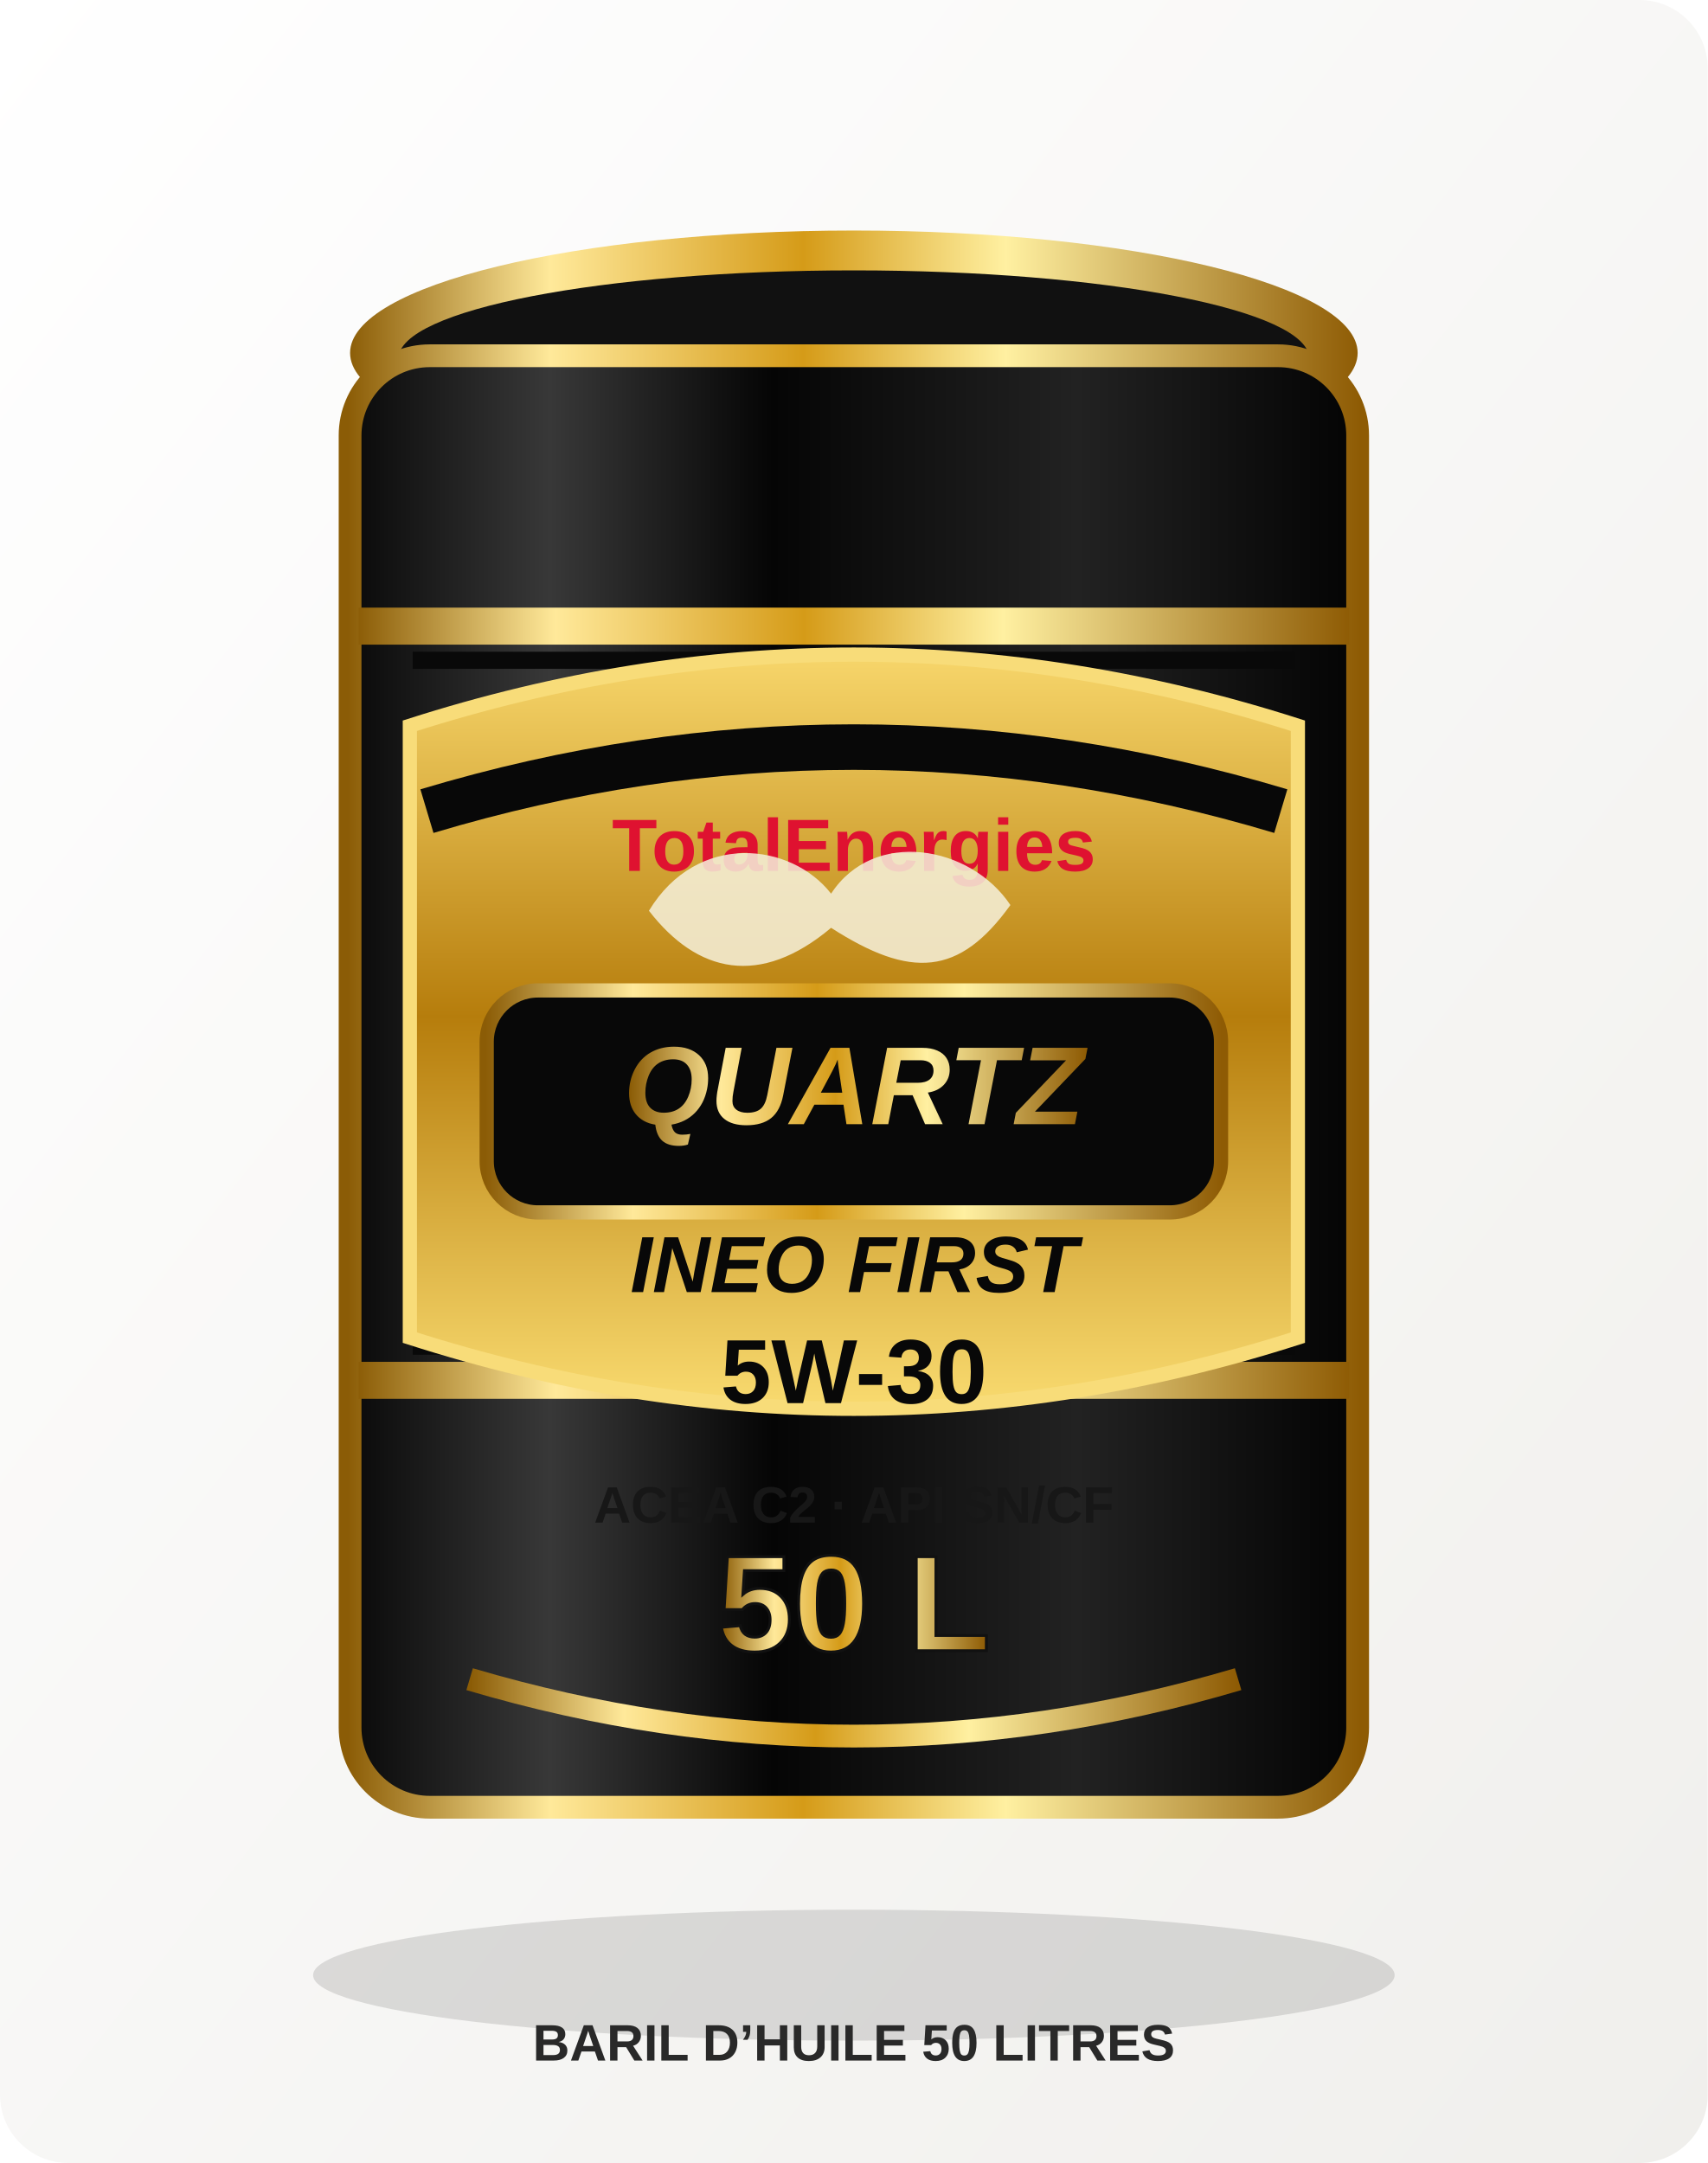
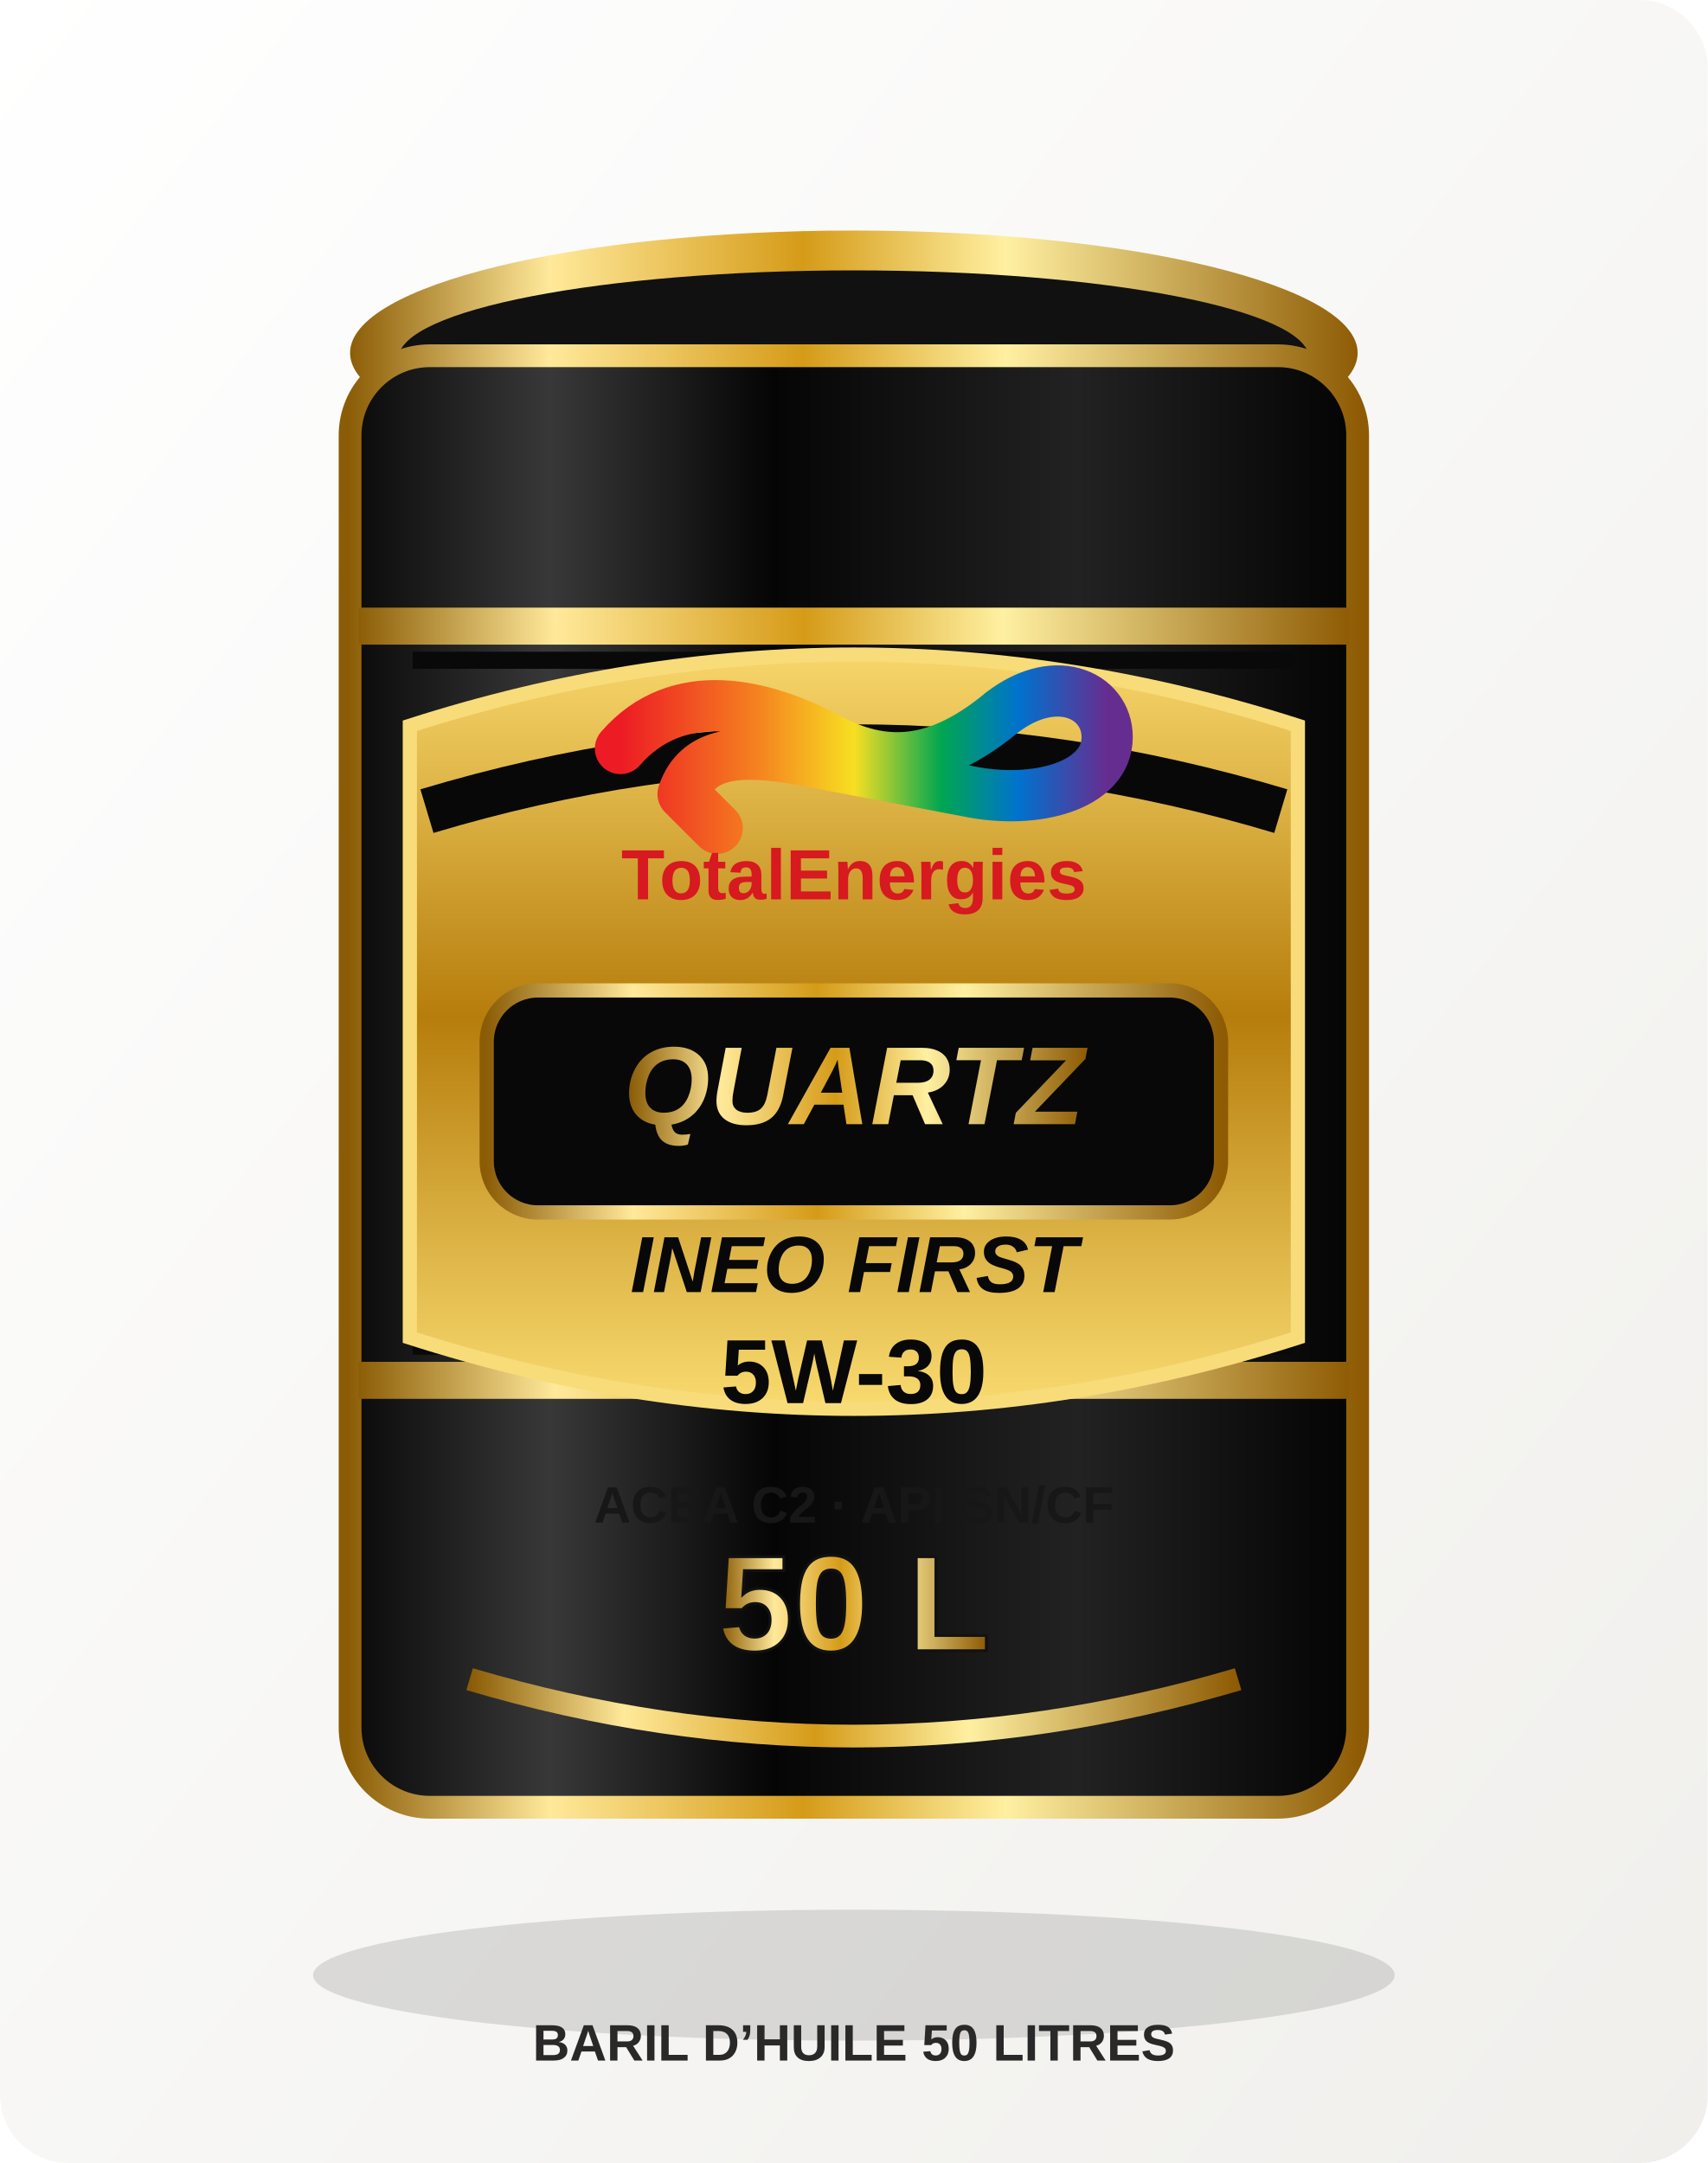
<svg xmlns="http://www.w3.org/2000/svg" viewBox="0 0 600 760" role="img" aria-label="Baril d’huile 50 litres">
  <defs>
    <linearGradient id="bg" x1="0" y1="0" x2="1" y2="1">
      <stop stop-color="#fff" />
      <stop offset="1" stop-color="#f0efec" />
    </linearGradient>
    <linearGradient id="black" x1="0" y1="0" x2="1" y2="0">
      <stop stop-color="#090909" />
      <stop offset=".2" stop-color="#383838" />
      <stop offset=".42" stop-color="#050505" />
      <stop offset=".72" stop-color="#222" />
      <stop offset="1" stop-color="#030303" />
    </linearGradient>
    <linearGradient id="gold" x1="0" y1="0" x2="1" y2="0">
      <stop stop-color="#8b5c06" />
      <stop offset=".2" stop-color="#ffe99a" />
      <stop offset=".45" stop-color="#d59b18" />
      <stop offset=".65" stop-color="#fff0a1" />
      <stop offset="1" stop-color="#8e5b04" />
    </linearGradient>
    <linearGradient id="label" x1="0" y1="0" x2="0" y2="1">
      <stop stop-color="#f7d66b" />
      <stop offset=".48" stop-color="#b67d0c" />
      <stop offset="1" stop-color="#f9db70" />
    </linearGradient>
  </defs>
  <rect width="600" height="760" rx="24" fill="url(#bg)" />
  <ellipse cx="300" cy="694" rx="190" ry="23" fill="#000" opacity=".12" />
  <ellipse cx="300" cy="124" rx="177" ry="43" fill="url(#gold)" />
  <ellipse cx="300" cy="126" rx="160" ry="31" fill="#111" />
  <rect x="123" y="125" width="354" height="510" rx="28" fill="url(#black)" stroke="url(#gold)" stroke-width="8" />
  <path d="M126 220 H474 M126 485 H474" stroke="url(#gold)" stroke-width="13" />
  <path d="M145 232 H455 M145 473 H455" stroke="#090909" stroke-width="6" />
  <path d="M144 255 Q300 205 456 255 L456 470 Q300 520 144 470 Z" fill="url(#label)" stroke="#f8dc79" stroke-width="5" />
  <path d="M150 285 Q300 240 450 285" fill="none" stroke="#080808" stroke-width="16" />
-   <text x="300" y="306" font-family="Arial,sans-serif" font-size="26" font-weight="800" text-anchor="middle" fill="#df1230">TotalEnergies</text>
-   <path d="M228 320 C245 292 278 296 292 314 C307 291 341 297 355 318 C337 343 320 344 292 326 C267 347 245 342 228 320Z" fill="#f6f1dc" opacity=".85" />
+   <defs>
+     <linearGradient id="brandRainbow" x1="0" y1="0" x2="1" y2="0">
+       <stop stop-color="#ed1c24" />
+       <stop offset=".28" stop-color="#f58220" />
+       <stop offset=".48" stop-color="#f7df22" />
+       <stop offset=".66" stop-color="#00a651" />
+       <stop offset=".82" stop-color="#0072ce" />
+       <stop offset="1" stop-color="#662d91" />
+     </linearGradient>
+   </defs>
+   <path d="M218 263 C238 240 268 247 292 260 C313 271 331 267 350 252 C370 235 389 244 389 259 C389 276 364 283 340 278 L282 267 C260 263 245 264 240 279 L252 291" fill="none" stroke="url(#brandRainbow)" stroke-width="18" stroke-linecap="round" stroke-linejoin="round" />
+   <text x="300" y="316" font-family="Arial,sans-serif" font-size="25" font-weight="800" text-anchor="middle" fill="#d71920">TotalEnergies</text>
  <rect x="171" y="348" width="258" height="78" rx="18" fill="#080808" stroke="url(#gold)" stroke-width="5" />
  <text x="300" y="395" font-family="Arial,sans-serif" font-size="39" font-style="italic" font-weight="900" text-anchor="middle" fill="url(#gold)">QUARTZ</text>
  <text x="300" y="454" font-family="Arial,sans-serif" font-size="28" font-style="italic" font-weight="800" text-anchor="middle" fill="#080808">INEO FIRST</text>
  <text x="300" y="493" font-family="Arial,sans-serif" font-size="32" font-weight="900" text-anchor="middle" fill="#080808">5W-30</text>
  <text x="300" y="535" font-family="Arial,sans-serif" font-size="18" font-weight="700" text-anchor="middle" fill="#171717">ACEA C2 · API SN/CF</text>
  <text x="300" y="580" font-family="Arial,sans-serif" font-size="48" font-weight="900" text-anchor="middle" fill="url(#gold)" stroke="#111" stroke-width="1">50 L</text>
  <path d="M165 590 Q300 630 435 590" stroke="url(#gold)" stroke-width="8" fill="none" />
  <text x="300" y="724" font-family="Arial,sans-serif" font-size="18" font-weight="700" text-anchor="middle" fill="#292929">BARIL D’HUILE 50 LITRES</text>
</svg>
